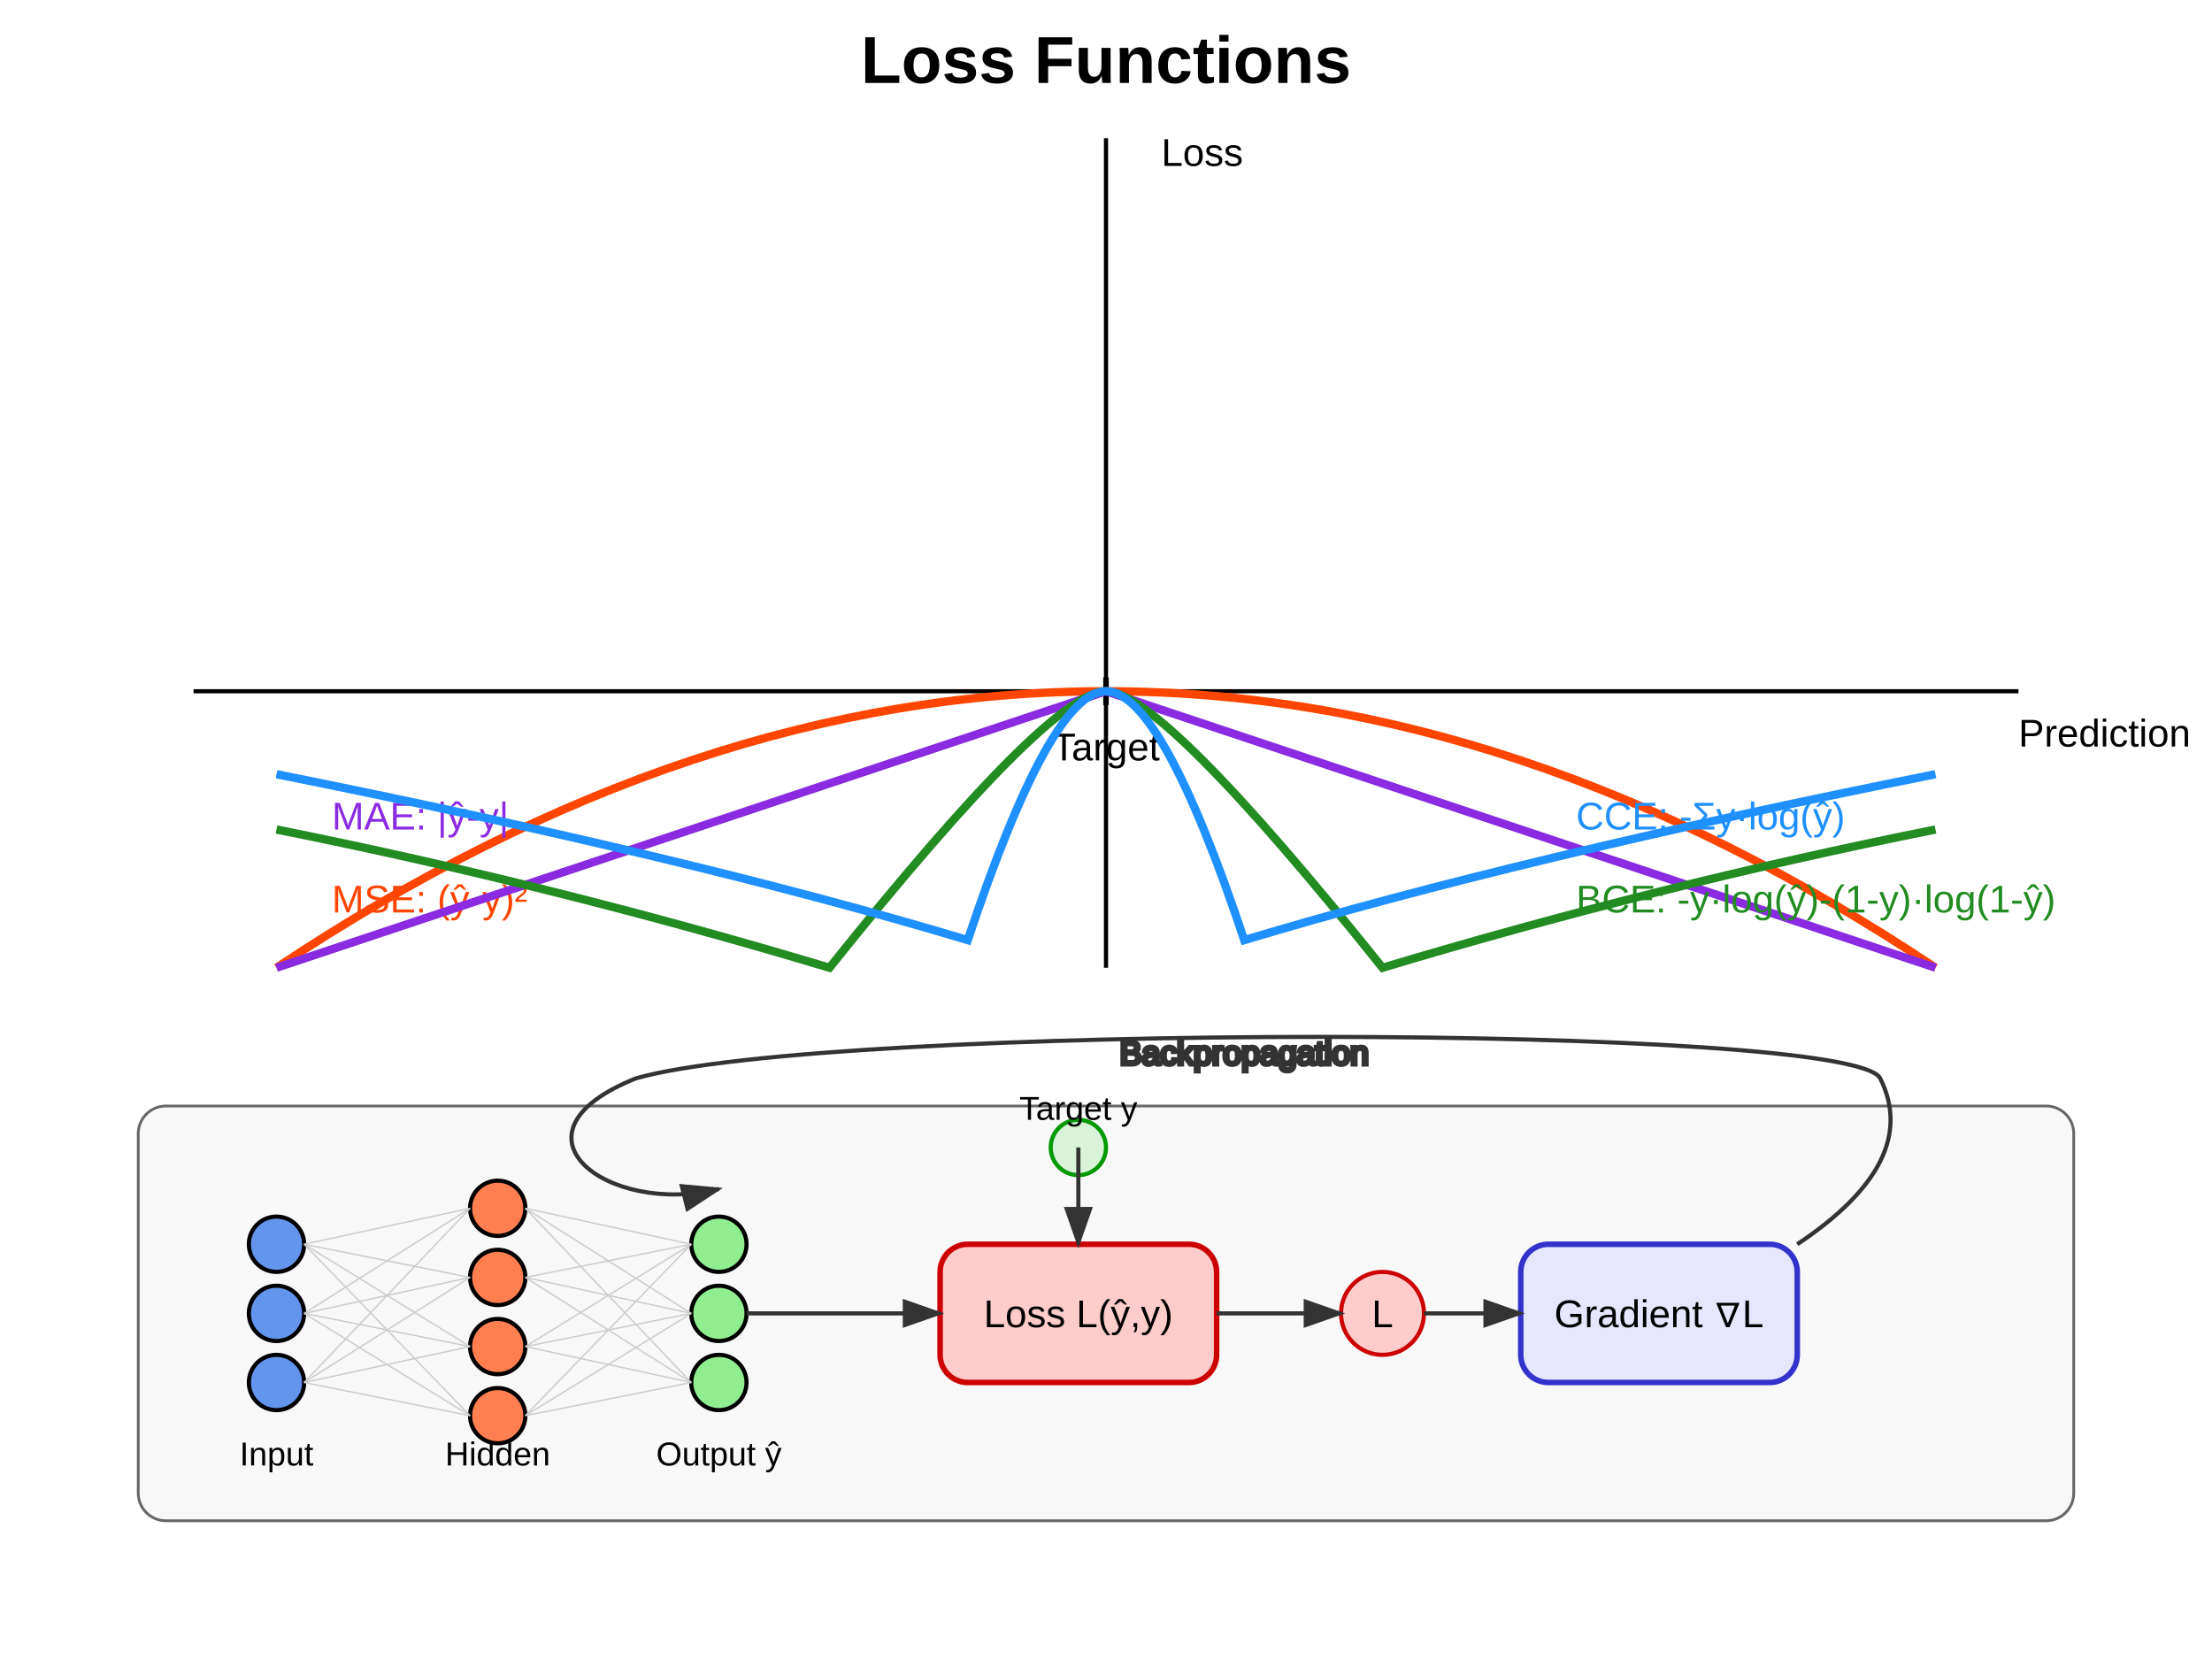
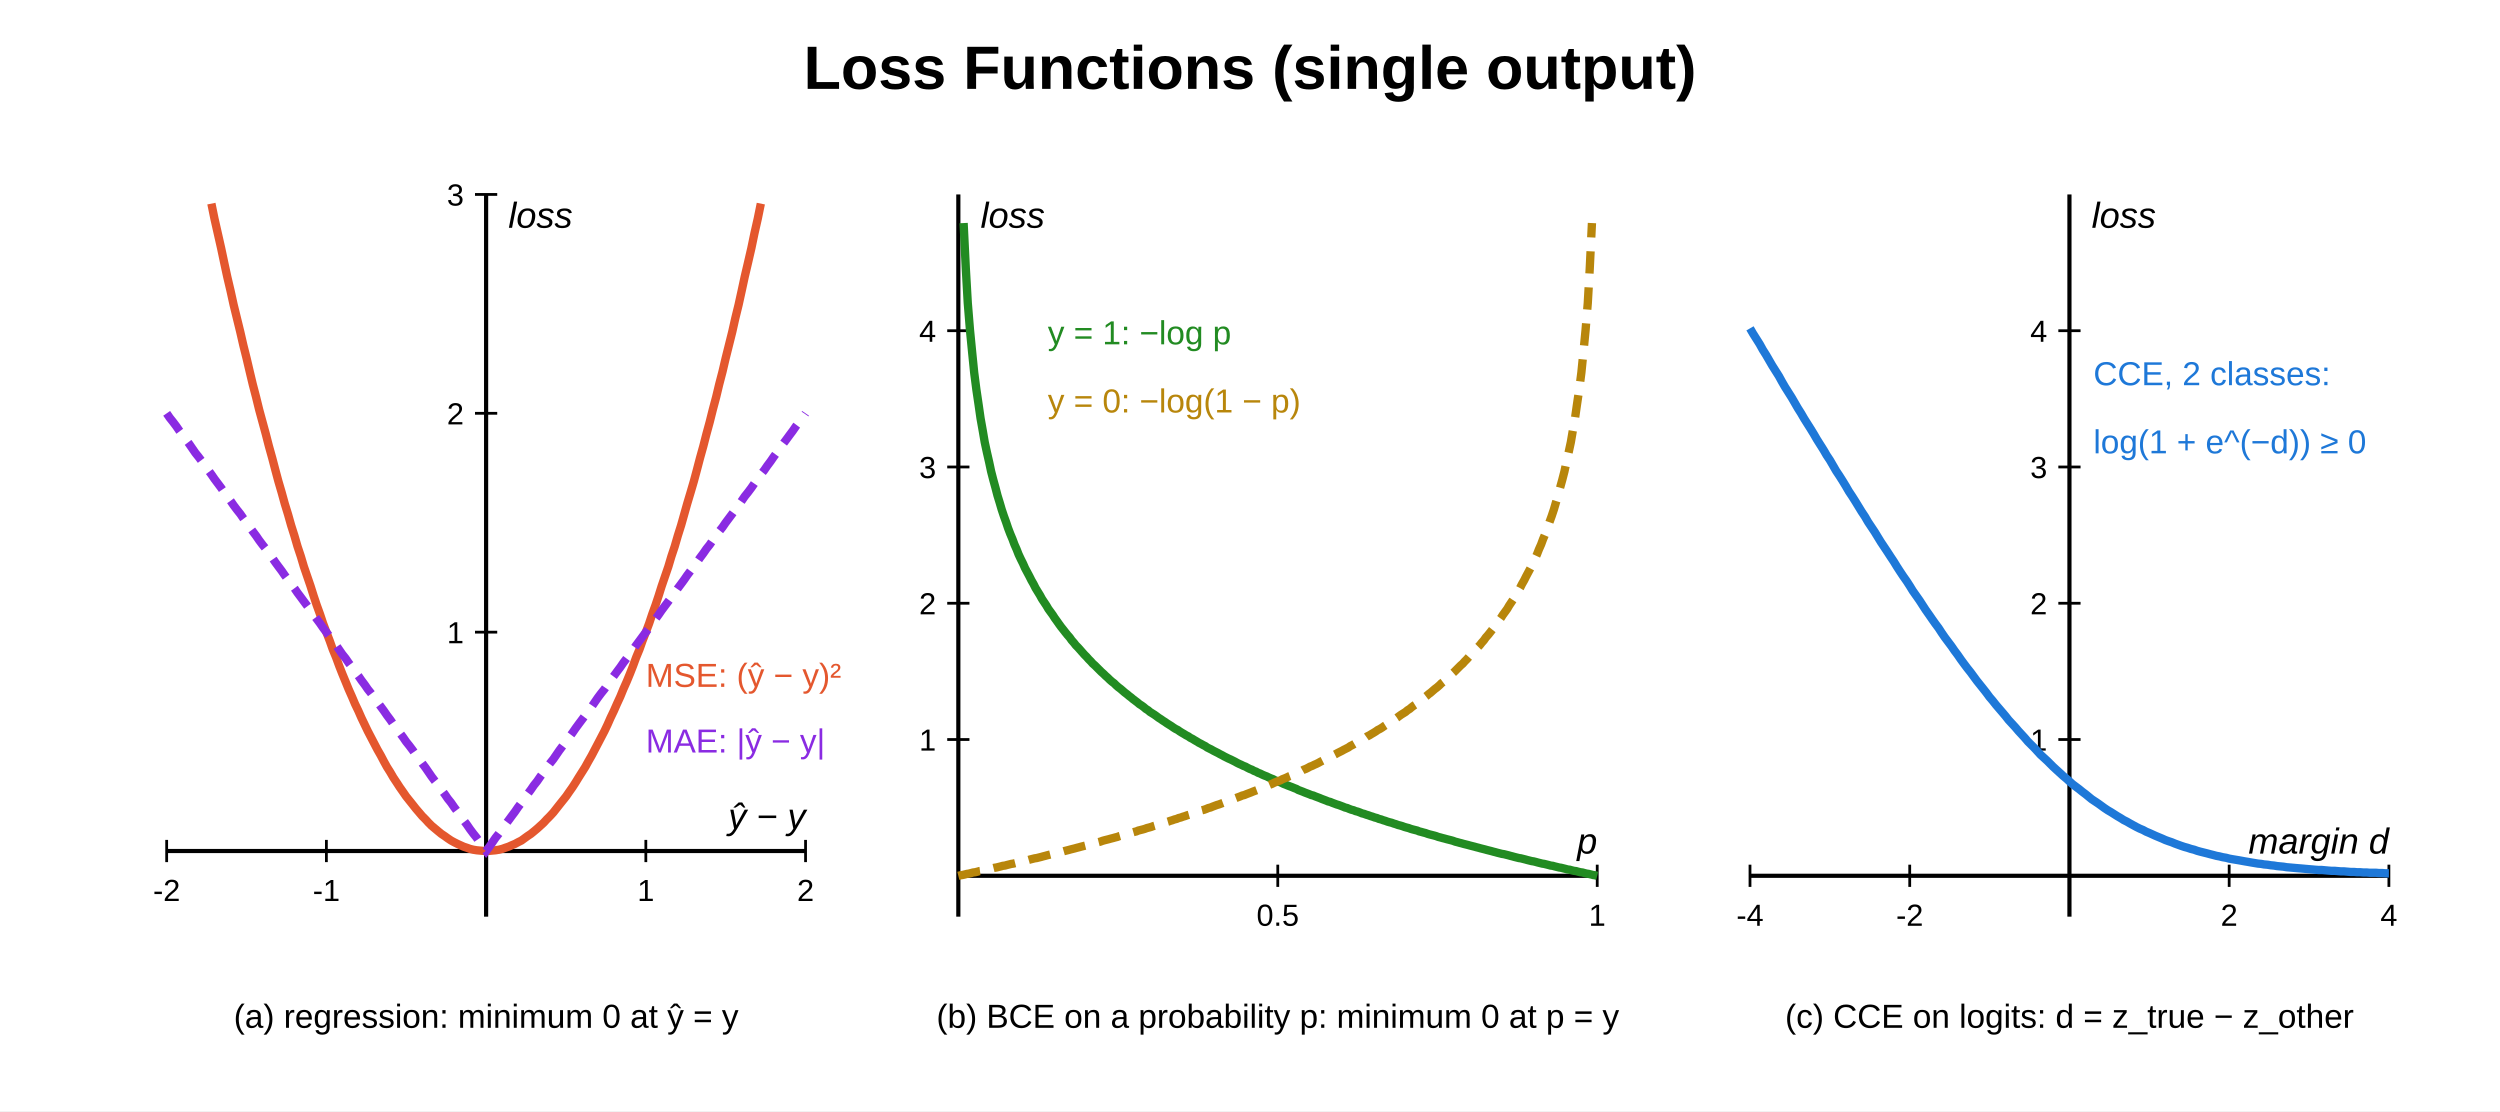
- <svg xmlns="http://www.w3.org/2000/svg" viewBox="0 0 800 600">
-   <rect width="800" height="600" fill="white" />
-   <text x="400" y="30" text-anchor="middle" font-family="Arial" font-size="24" font-weight="bold">Loss Functions</text>
-   <g id="coordinate-system">
-     <line x1="70" y1="250" x2="730" y2="250" stroke="black" stroke-width="1.5" />
-     <text x="730" y="270" font-family="Arial" font-size="14">Prediction</text>
-     <line x1="400" y1="50" x2="400" y2="350" stroke="black" stroke-width="1.5" />
-     <text x="420" y="60" font-family="Arial" font-size="14">Loss</text>
-     <line x1="400" y1="245" x2="400" y2="255" stroke="black" stroke-width="2" />
-     <text x="400" y="275" text-anchor="middle" font-family="Arial" font-size="14">Target</text>
-   </g>
-   <g id="functions">
-     <path d="M 100,350 Q 250,250 400,250 T 700,350" fill="none" stroke="#FF4500" stroke-width="3" />
-     <text x="120" y="330" font-family="Arial" font-size="14" fill="#FF4500">MSE: (ŷ-y)²</text>
-     <path d="M 100,350 L 400,250 L 700,350" fill="none" stroke="#8A2BE2" stroke-width="3" />
-     <text x="120" y="300" font-family="Arial" font-size="14" fill="#8A2BE2">MAE: |ŷ-y|</text>
-     <path d="M 100,300 Q 200,320 300,350 Q 380,250 400,250 Q 420,250 500,350 Q 600,320 700,300" fill="none" stroke="#228B22" stroke-width="3" />
-     <text x="570" y="330" font-family="Arial" font-size="14" fill="#228B22">BCE: -y·log(ŷ)-(1-y)·log(1-ŷ)</text>
-     <path d="M 100,280 Q 250,310 350,340 Q 380,250 400,250 Q 420,250 450,340 Q 550,310 700,280" fill="none" stroke="#1E90FF" stroke-width="3" />
-     <text x="570" y="300" font-family="Arial" font-size="14" fill="#1E90FF">CCE: -Σy·log(ŷ)</text>
-   </g>
-   <g id="network-loss">
-     <rect x="50" y="400" width="700" height="150" rx="10" ry="10" fill="#f8f8f8" stroke="#666" stroke-width="1" />
-     <g id="neural-network">
-       <circle cx="100" cy="450" r="10" fill="#6495ED" stroke="black" stroke-width="1.5" />
-       <circle cx="100" cy="475" r="10" fill="#6495ED" stroke="black" stroke-width="1.5" />
-       <circle cx="100" cy="500" r="10" fill="#6495ED" stroke="black" stroke-width="1.5" />
-       <text x="100" y="530" text-anchor="middle" font-family="Arial" font-size="12">Input</text>
-       <circle cx="180" cy="437" r="10" fill="#FF7F50" stroke="black" stroke-width="1.5" />
-       <circle cx="180" cy="462" r="10" fill="#FF7F50" stroke="black" stroke-width="1.5" />
-       <circle cx="180" cy="487" r="10" fill="#FF7F50" stroke="black" stroke-width="1.5" />
-       <circle cx="180" cy="512" r="10" fill="#FF7F50" stroke="black" stroke-width="1.5" />
-       <text x="180" y="530" text-anchor="middle" font-family="Arial" font-size="12">Hidden</text>
-       <circle cx="260" cy="450" r="10" fill="#90EE90" stroke="black" stroke-width="1.5" />
-       <circle cx="260" cy="475" r="10" fill="#90EE90" stroke="black" stroke-width="1.5" />
-       <circle cx="260" cy="500" r="10" fill="#90EE90" stroke="black" stroke-width="1.5" />
-       <text x="260" y="530" text-anchor="middle" font-family="Arial" font-size="12">Output ŷ</text>
-       <g id="connections" stroke="#CCCCCC" stroke-width="0.5">
-         <line x1="110" y1="450" x2="170" y2="437" />
-         <line x1="110" y1="450" x2="170" y2="462" />
-         <line x1="110" y1="450" x2="170" y2="487" />
-         <line x1="110" y1="450" x2="170" y2="512" />
-         <line x1="110" y1="475" x2="170" y2="437" />
-         <line x1="110" y1="475" x2="170" y2="462" />
-         <line x1="110" y1="475" x2="170" y2="487" />
-         <line x1="110" y1="475" x2="170" y2="512" />
-         <line x1="110" y1="500" x2="170" y2="437" />
-         <line x1="110" y1="500" x2="170" y2="462" />
-         <line x1="110" y1="500" x2="170" y2="487" />
-         <line x1="110" y1="500" x2="170" y2="512" />
-         <line x1="190" y1="437" x2="250" y2="450" />
-         <line x1="190" y1="437" x2="250" y2="475" />
-         <line x1="190" y1="437" x2="250" y2="500" />
-         <line x1="190" y1="462" x2="250" y2="450" />
-         <line x1="190" y1="462" x2="250" y2="475" />
-         <line x1="190" y1="462" x2="250" y2="500" />
-         <line x1="190" y1="487" x2="250" y2="450" />
-         <line x1="190" y1="487" x2="250" y2="475" />
-         <line x1="190" y1="487" x2="250" y2="500" />
-         <line x1="190" y1="512" x2="250" y2="450" />
-         <line x1="190" y1="512" x2="250" y2="475" />
-         <line x1="190" y1="512" x2="250" y2="500" />
-       </g>
-     </g>
-     <g id="loss-function">
-       <rect x="340" y="450" width="100" height="50" rx="10" ry="10" fill="#ffcccc" stroke="#cc0000" stroke-width="2" />
-       <text x="390" y="480" text-anchor="middle" font-family="Arial" font-size="14">Loss L(ŷ,y)</text>
-       <circle cx="390" cy="415" r="10" fill="#d8f3d8" stroke="#009900" stroke-width="1.5" />
-       <text x="390" y="405" text-anchor="middle" font-family="Arial" font-size="12">Target y</text>
-       <circle cx="500" cy="475" r="15" fill="#ffcccc" stroke="#cc0000" stroke-width="1.5" />
-       <text x="500" y="480" text-anchor="middle" font-family="Arial" font-size="14">L</text>
-       <rect x="550" y="450" width="100" height="50" rx="10" ry="10" fill="#e6e6ff" stroke="#3333cc" stroke-width="2" />
-       <text x="600" y="480" text-anchor="middle" font-family="Arial" font-size="14">Gradient ∇L</text>
-     </g>
-     <g id="arrows" stroke="#333" stroke-width="1.5" fill="none" marker-end="url(#arrowhead)">
-       <path d="M 270 475 L 340 475" />
-       <path d="M 390 415 L 390 450" />
-       <path d="M 440 475 L 485 475" />
-       <path d="M 515 475 L 550 475" />
-       <path d="M 650 450 C 680 430, 690 410, 680 390 C 670 370, 300 370, 230 390 C 180 410, 220 440, 260 430" marker-end="url(#arrowhead)" />
-       <text x="450" y="385" text-anchor="middle" font-family="Arial" font-size="12" fill="#333">Backpropagation</text>
-     </g>
-   </g>
+ <svg xmlns="http://www.w3.org/2000/svg" viewBox="0 0 900 400">
+   <rect width="900" height="400" fill="white" />
+   <text x="450" y="32" text-anchor="middle" font-family="Arial, Helvetica, sans-serif" font-size="22" font-weight="bold">Loss Functions (single output)</text>
  <defs>
-     <marker id="arrowhead" markerWidth="10" markerHeight="7" refX="9" refY="3.5" orient="auto">
+     <marker id="arrow" markerWidth="10" markerHeight="7" refX="9" refY="3.5" orient="auto">
      <polygon points="0 0, 10 3.5, 0 7" fill="#333" />
    </marker>
  </defs>
+   <line x1="60" y1="306.364" x2="290" y2="306.364" stroke="#000" stroke-width="1.5" />
+   <line x1="175" y1="70" x2="175" y2="330" stroke="#000" stroke-width="1.5" />
+   <line x1="60" y1="302.364" x2="60" y2="310.364" stroke="#000" stroke-width="1" />
+   <text x="60" y="324.364" text-anchor="middle" font-family="Arial, Helvetica, sans-serif" font-size="11" fill="#000" font-weight="normal" font-style="normal">-2</text>
+   <line x1="117.5" y1="302.364" x2="117.5" y2="310.364" stroke="#000" stroke-width="1" />
+   <text x="117.5" y="324.364" text-anchor="middle" font-family="Arial, Helvetica, sans-serif" font-size="11" fill="#000" font-weight="normal" font-style="normal">-1</text>
+   <line x1="232.5" y1="302.364" x2="232.5" y2="310.364" stroke="#000" stroke-width="1" />
+   <text x="232.5" y="324.364" text-anchor="middle" font-family="Arial, Helvetica, sans-serif" font-size="11" fill="#000" font-weight="normal" font-style="normal">1</text>
+   <line x1="290" y1="302.364" x2="290" y2="310.364" stroke="#000" stroke-width="1" />
+   <text x="290" y="324.364" text-anchor="middle" font-family="Arial, Helvetica, sans-serif" font-size="11" fill="#000" font-weight="normal" font-style="normal">2</text>
+   <line x1="171" y1="227.576" x2="179" y2="227.576" stroke="#000" stroke-width="1" />
+   <text x="167" y="231.576" text-anchor="end" font-family="Arial, Helvetica, sans-serif" font-size="11" fill="#000" font-weight="normal" font-style="normal">1</text>
+   <line x1="171" y1="148.788" x2="179" y2="148.788" stroke="#000" stroke-width="1" />
+   <text x="167" y="152.788" text-anchor="end" font-family="Arial, Helvetica, sans-serif" font-size="11" fill="#000" font-weight="normal" font-style="normal">2</text>
+   <line x1="171" y1="70" x2="179" y2="70" stroke="#000" stroke-width="1" />
+   <text x="167" y="74" text-anchor="end" font-family="Arial, Helvetica, sans-serif" font-size="11" fill="#000" font-weight="normal" font-style="normal">3</text>
+   <text x="290" y="298.364" text-anchor="end" font-family="Arial, Helvetica, sans-serif" font-size="13" fill="#000" font-weight="normal" font-style="italic">ŷ − y</text>
+   <text x="183" y="82" text-anchor="start" font-family="Arial, Helvetica, sans-serif" font-size="13" fill="#000" font-weight="normal" font-style="italic">loss</text>
+   <polyline points="76.1,73.3 77.2,78.7 78.4,84.0 79.6,89.3 80.7,94.5 81.8,99.6 83.0,104.7 84.1,109.7 85.3,114.6 86.5,119.5 87.6,124.3 88.8,129.1 89.9,133.8 91.0,138.4 92.2,143.0 93.3,147.5 94.5,151.9 95.7,156.3 96.8,160.6 98.0,164.9 99.1,169.1 100.2,173.2 101.4,177.3 102.5,181.3 103.7,185.2 104.8,189.1 106.0,192.9 107.1,196.7 108.3,200.3 109.4,204.0 110.6,207.5 111.8,211.0 112.9,214.5 114.0,217.8 115.2,221.1 116.3,224.4 117.5,227.6 118.7,230.7 119.8,233.8 121.0,236.7 122.1,239.7 123.2,242.5 124.4,245.4 125.5,248.1 126.7,250.8 127.8,253.4 129.0,255.9 130.1,258.4 131.3,260.9 132.4,263.2 133.6,265.5 134.8,267.8 135.9,269.9 137.1,272.0 138.2,274.1 139.3,276.1 140.5,278.0 141.6,279.9 142.8,281.7 143.9,283.4 145.1,285.1 146.2,286.7 147.4,288.2 148.6,289.7 149.7,291.1 150.9,292.5 152.0,293.8 153.2,295.0 154.3,296.2 155.4,297.3 156.6,298.3 157.8,299.3 158.9,300.2 160.1,301.0 161.2,301.8 162.4,302.6 163.5,303.2 164.7,303.8 165.8,304.3 166.9,304.8 168.1,305.2 169.2,305.6 170.4,305.9 171.6,306.1 172.7,306.2 173.8,306.3 175.0,306.4 176.2,306.3 177.3,306.2 178.4,306.1 179.6,305.9 180.8,305.6 181.9,305.2 183.1,304.8 184.2,304.3 185.4,303.8 186.5,303.2 187.7,302.6 188.8,301.8 189.9,301.0 191.1,300.2 192.2,299.3 193.4,298.3 194.5,297.3 195.7,296.2 196.8,295.0 198.0,293.8 199.2,292.5 200.3,291.1 201.4,289.7 202.6,288.2 203.8,286.7 204.9,285.1 206.1,283.4 207.2,281.7 208.3,279.9 209.5,278.0 210.7,276.1 211.8,274.1 213.0,272.0 214.1,269.9 215.2,267.8 216.4,265.5 217.6,263.2 218.7,260.9 219.8,258.4 221.0,255.9 222.1,253.4 223.3,250.8 224.4,248.1 225.6,245.4 226.8,242.5 227.9,239.7 229.0,236.7 230.2,233.8 231.3,230.7 232.5,227.6 233.7,224.4 234.8,221.1 236.0,217.8 237.1,214.5 238.2,211.0 239.4,207.5 240.6,204.0 241.7,200.3 242.9,196.7 244.0,192.9 245.2,189.1 246.3,185.2 247.4,181.3 248.6,177.3 249.8,173.2 250.9,169.1 252.0,164.9 253.2,160.6 254.3,156.3 255.5,151.9 256.6,147.5 257.8,143.0 258.9,138.4 260.1,133.8 261.2,129.1 262.4,124.3 263.6,119.5 264.7,114.6 265.9,109.7 267.0,104.7 268.1,99.6 269.3,94.5 270.5,89.3 271.6,84.0 272.8,78.7 273.9,73.3" fill="none" stroke="#E4572E" stroke-width="3" />
+   <polyline points="60.0,148.8 61.1,150.4 62.3,151.9 63.5,153.5 64.6,155.1 65.8,156.7 66.9,158.2 68.1,159.8 69.2,161.4 70.3,163.0 71.5,164.5 72.7,166.1 73.8,167.7 75.0,169.3 76.1,170.8 77.2,172.4 78.4,174.0 79.6,175.6 80.7,177.2 81.8,178.7 83.0,180.3 84.1,181.9 85.3,183.5 86.5,185.0 87.6,186.6 88.8,188.2 89.9,189.8 91.0,191.3 92.2,192.9 93.3,194.5 94.5,196.1 95.7,197.6 96.8,199.2 98.0,200.8 99.1,202.4 100.2,203.9 101.4,205.5 102.5,207.1 103.7,208.7 104.8,210.2 106.0,211.8 107.1,213.4 108.3,215.0 109.4,216.5 110.6,218.1 111.8,219.7 112.9,221.3 114.0,222.8 115.2,224.4 116.3,226.0 117.5,227.6 118.7,229.2 119.8,230.7 121.0,232.3 122.1,233.9 123.2,235.5 124.4,237.0 125.5,238.6 126.7,240.2 127.8,241.8 129.0,243.3 130.1,244.9 131.3,246.5 132.4,248.1 133.6,249.6 134.8,251.2 135.9,252.8 137.1,254.4 138.2,255.9 139.3,257.5 140.5,259.1 141.6,260.7 142.8,262.2 143.9,263.8 145.1,265.4 146.2,267.0 147.4,268.5 148.6,270.1 149.7,271.7 150.9,273.3 152.0,274.8 153.2,276.4 154.3,278.0 155.4,279.6 156.6,281.2 157.8,282.7 158.9,284.3 160.1,285.9 161.2,287.5 162.4,289.0 163.5,290.6 164.7,292.2 165.8,293.8 166.9,295.3 168.1,296.9 169.2,298.5 170.4,300.1 171.6,301.6 172.7,303.2 173.8,304.8 175.0,306.4 176.2,304.8 177.3,303.2 178.4,301.6 179.6,300.1 180.8,298.5 181.9,296.9 183.1,295.3 184.2,293.8 185.4,292.2 186.5,290.6 187.7,289.0 188.8,287.5 189.9,285.9 191.1,284.3 192.2,282.7 193.4,281.2 194.5,279.6 195.7,278.0 196.8,276.4 198.0,274.8 199.2,273.3 200.3,271.7 201.4,270.1 202.6,268.5 203.8,267.0 204.9,265.4 206.1,263.8 207.2,262.2 208.3,260.7 209.5,259.1 210.7,257.5 211.8,255.9 213.0,254.4 214.1,252.8 215.2,251.2 216.4,249.6 217.6,248.1 218.7,246.5 219.8,244.9 221.0,243.3 222.1,241.8 223.3,240.2 224.4,238.6 225.6,237.0 226.8,235.5 227.9,233.9 229.0,232.3 230.2,230.7 231.3,229.2 232.5,227.6 233.7,226.0 234.8,224.4 236.0,222.8 237.1,221.3 238.2,219.7 239.4,218.1 240.6,216.5 241.7,215.0 242.9,213.4 244.0,211.8 245.2,210.2 246.3,208.7 247.4,207.1 248.6,205.5 249.8,203.9 250.9,202.4 252.0,200.8 253.2,199.2 254.3,197.6 255.5,196.1 256.6,194.5 257.8,192.9 258.9,191.3 260.1,189.8 261.2,188.2 262.4,186.6 263.6,185.0 264.7,183.5 265.9,181.9 267.0,180.3 268.1,178.7 269.3,177.2 270.5,175.6 271.6,174.0 272.8,172.4 273.9,170.8 275.1,169.3 276.2,167.7 277.4,166.1 278.5,164.5 279.6,163.0 280.8,161.4 281.9,159.8 283.1,158.2 284.2,156.7 285.4,155.1 286.5,153.5 287.7,151.9 288.9,150.4 290.0,148.8" fill="none" stroke="#8A2BE2" stroke-width="3" stroke-dasharray="8 5" />
+   <text x="232.5" y="247.273" text-anchor="start" font-family="Arial, Helvetica, sans-serif" font-size="12" fill="#E4572E" font-weight="normal" font-style="normal">MSE: (ŷ − y)²</text>
+   <text x="232.5" y="270.909" text-anchor="start" font-family="Arial, Helvetica, sans-serif" font-size="12" fill="#8A2BE2" font-weight="normal" font-style="normal">MAE: |ŷ − y|</text>
+   <text x="175" y="370" text-anchor="middle" font-family="Arial, Helvetica, sans-serif" font-size="12" fill="#000" font-weight="normal" font-style="normal">(a) regression: minimum 0 at ŷ = y</text>
+   <line x1="345" y1="315.283" x2="575" y2="315.283" stroke="#000" stroke-width="1.5" />
+   <line x1="345" y1="70" x2="345" y2="330" stroke="#000" stroke-width="1.5" />
+   <line x1="460" y1="311.283" x2="460" y2="319.283" stroke="#000" stroke-width="1" />
+   <text x="460" y="333.283" text-anchor="middle" font-family="Arial, Helvetica, sans-serif" font-size="11" fill="#000" font-weight="normal" font-style="normal">0.5</text>
+   <line x1="575" y1="311.283" x2="575" y2="319.283" stroke="#000" stroke-width="1" />
+   <text x="575" y="333.283" text-anchor="middle" font-family="Arial, Helvetica, sans-serif" font-size="11" fill="#000" font-weight="normal" font-style="normal">1</text>
+   <line x1="341" y1="266.226" x2="349" y2="266.226" stroke="#000" stroke-width="1" />
+   <text x="337" y="270.226" text-anchor="end" font-family="Arial, Helvetica, sans-serif" font-size="11" fill="#000" font-weight="normal" font-style="normal">1</text>
+   <line x1="341" y1="217.17" x2="349" y2="217.17" stroke="#000" stroke-width="1" />
+   <text x="337" y="221.17" text-anchor="end" font-family="Arial, Helvetica, sans-serif" font-size="11" fill="#000" font-weight="normal" font-style="normal">2</text>
+   <line x1="341" y1="168.113" x2="349" y2="168.113" stroke="#000" stroke-width="1" />
+   <text x="337" y="172.113" text-anchor="end" font-family="Arial, Helvetica, sans-serif" font-size="11" fill="#000" font-weight="normal" font-style="normal">3</text>
+   <line x1="341" y1="119.057" x2="349" y2="119.057" stroke="#000" stroke-width="1" />
+   <text x="337" y="123.057" text-anchor="end" font-family="Arial, Helvetica, sans-serif" font-size="11" fill="#000" font-weight="normal" font-style="normal">4</text>
+   <text x="575" y="307.283" text-anchor="end" font-family="Arial, Helvetica, sans-serif" font-size="13" fill="#000" font-weight="normal" font-style="italic">p</text>
+   <text x="353" y="82" text-anchor="start" font-family="Arial, Helvetica, sans-serif" font-size="13" fill="#000" font-weight="normal" font-style="italic">loss</text>
+   <polyline points="346.9,80.3 347.7,96.8 348.4,109.1 349.2,118.9 350.0,127.1 350.7,134.1 351.5,140.3 352.3,145.7 353.0,150.6 353.8,155.1 354.5,159.2 355.3,162.9 356.1,166.4 356.8,169.7 357.6,172.8 358.4,175.7 359.1,178.4 359.9,181.0 360.6,183.4 361.4,185.8 362.2,188.0 362.9,190.1 363.7,192.2 364.5,194.1 365.2,196.0 366.0,197.8 366.7,199.6 367.5,201.3 368.3,202.9 369.0,204.5 369.8,206.0 370.6,207.5 371.3,208.9 372.1,210.3 372.8,211.7 373.6,213.0 374.4,214.3 375.1,215.6 375.9,216.8 376.7,218.0 377.4,219.2 378.2,220.3 379.0,221.4 379.7,222.5 380.5,223.6 381.2,224.6 382.0,225.7 382.8,226.7 383.5,227.6 384.3,228.6 385.1,229.5 385.8,230.5 386.6,231.4 387.3,232.3 388.1,233.1 388.9,234.0 389.6,234.8 390.4,235.7 391.2,236.5 391.9,237.3 392.7,238.1 393.4,238.9 394.2,239.6 395.0,240.4 395.7,241.1 396.5,241.9 397.3,242.6 398.0,243.3 398.8,244.0 399.5,244.7 400.3,245.4 401.1,246.0 401.8,246.7 402.6,247.4 403.4,248.0 404.1,248.6 404.9,249.3 405.7,249.9 406.4,250.5 407.2,251.1 407.9,251.7 408.7,252.3 409.5,252.9 410.2,253.5 411.0,254.0 411.8,254.6 412.5,255.2 413.3,255.7 414.0,256.3 414.8,256.8 415.6,257.3 416.3,257.8 417.1,258.4 417.9,258.9 418.6,259.4 419.4,259.9 420.1,260.4 420.9,260.9 421.7,261.4 422.4,261.9 423.2,262.4 424.0,262.8 424.7,263.3 425.5,263.8 426.2,264.2 427.0,264.7 427.8,265.1 428.5,265.6 429.3,266.0 430.1,266.5 430.8,266.9 431.6,267.4 432.4,267.8 433.1,268.2 433.9,268.6 434.6,269.1 435.4,269.5 436.2,269.9 436.9,270.3 437.7,270.7 438.5,271.1 439.2,271.5 440.0,271.9 440.7,272.3 441.5,272.7 442.3,273.1 443.0,273.4 443.8,273.8 444.6,274.2 445.3,274.6 446.1,275.0 446.8,275.3 447.6,275.7 448.4,276.0 449.1,276.4 449.9,276.8 450.7,277.1 451.4,277.5 452.2,277.8 452.9,278.2 453.7,278.5 454.5,278.9 455.2,279.2 456.0,279.5 456.8,279.9 457.5,280.2 458.3,280.5 459.0,280.9 459.8,281.2 460.6,281.5 461.3,281.8 462.1,282.2 462.9,282.5 463.6,282.8 464.4,283.1 465.2,283.4 465.9,283.7 466.7,284.0 467.4,284.4 468.2,284.7 469.0,285.0 469.7,285.3 470.5,285.6 471.3,285.9 472.0,286.2 472.8,286.4 473.5,286.7 474.3,287.0 475.1,287.3 475.8,287.6 476.6,287.9 477.4,288.2 478.1,288.5 478.9,288.7 479.6,289.0 480.4,289.3 481.2,289.6 481.9,289.8 482.7,290.1 483.5,290.4 484.2,290.7 485.0,290.9 485.7,291.2 486.5,291.5 487.3,291.7 488.0,292.0 488.8,292.2 489.6,292.5 490.3,292.8 491.1,293.0 491.9,293.3 492.6,293.5 493.4,293.8 494.1,294.0 494.9,294.3 495.7,294.5 496.4,294.8 497.2,295.0 498.0,295.3 498.7,295.5 499.5,295.8 500.2,296.0 501.0,296.2 501.8,296.5 502.5,296.7 503.3,297.0 504.1,297.2 504.8,297.4 505.6,297.7 506.3,297.9 507.1,298.1 507.9,298.4 508.6,298.6 509.4,298.8 510.2,299.0 510.9,299.3 511.7,299.5 512.4,299.7 513.2,299.9 514.0,300.2 514.7,300.4 515.5,300.6 516.3,300.8 517.0,301.0 517.8,301.3 518.6,301.5 519.3,301.7 520.1,301.9 520.8,302.1 521.6,302.3 522.4,302.5 523.1,302.7 523.9,303.0 524.7,303.2 525.4,303.4 526.2,303.6 526.9,303.8 527.7,304.0 528.5,304.2 529.2,304.4 530.0,304.6 530.8,304.8 531.5,305.0 532.3,305.2 533.0,305.4 533.8,305.6 534.6,305.8 535.3,306.0 536.1,306.2 536.9,306.4 537.6,306.6 538.4,306.8 539.1,307.0 539.9,307.2 540.7,307.4 541.4,307.5 542.2,307.7 543.0,307.9 543.7,308.1 544.5,308.3 545.2,308.5 546.0,308.7 546.8,308.9 547.5,309.0 548.3,309.2 549.1,309.4 549.8,309.6 550.6,309.8 551.4,310.0 552.1,310.1 552.9,310.3 553.6,310.5 554.4,310.7 555.2,310.9 555.9,311.0 556.7,311.2 557.5,311.4 558.2,311.6 559.0,311.7 559.7,311.9 560.5,312.1 561.3,312.3 562.0,312.4 562.8,312.6 563.6,312.8 564.3,313.0 565.1,313.1 565.8,313.3 566.6,313.5 567.4,313.6 568.1,313.8 568.9,314.0 569.7,314.1 570.4,314.3 571.2,314.5 571.9,314.6 572.7,314.8 573.5,315.0 574.2,315.1 575.0,315.3" fill="none" stroke="#228B22" stroke-width="3" />
+   <polyline points="345.0,315.3 345.8,315.1 346.5,315.0 347.3,314.8 348.1,314.6 348.8,314.5 349.6,314.3 350.3,314.1 351.1,314.0 351.9,313.8 352.6,313.6 353.4,313.5 354.2,313.3 354.9,313.1 355.7,313.0 356.4,312.8 357.2,312.6 358.0,312.4 358.7,312.3 359.5,312.1 360.3,311.9 361.0,311.7 361.8,311.6 362.5,311.4 363.3,311.2 364.1,311.0 364.8,310.9 365.6,310.7 366.4,310.5 367.1,310.3 367.9,310.1 368.6,310.0 369.4,309.8 370.2,309.6 370.9,309.4 371.7,309.2 372.5,309.0 373.2,308.9 374.0,308.7 374.8,308.5 375.5,308.3 376.3,308.1 377.0,307.9 377.8,307.7 378.6,307.5 379.3,307.4 380.1,307.2 380.9,307.0 381.6,306.8 382.4,306.6 383.1,306.4 383.9,306.2 384.7,306.0 385.4,305.8 386.2,305.6 387.0,305.4 387.7,305.2 388.5,305.0 389.2,304.8 390.0,304.6 390.8,304.4 391.5,304.2 392.3,304.0 393.1,303.8 393.8,303.6 394.6,303.4 395.3,303.2 396.1,303.0 396.9,302.7 397.6,302.5 398.4,302.3 399.2,302.1 399.9,301.9 400.7,301.7 401.4,301.5 402.2,301.3 403.0,301.0 403.7,300.8 404.5,300.6 405.3,300.4 406.0,300.2 406.8,299.9 407.6,299.7 408.3,299.5 409.1,299.3 409.8,299.0 410.6,298.8 411.4,298.6 412.1,298.4 412.9,298.1 413.7,297.9 414.4,297.7 415.2,297.4 415.9,297.2 416.7,297.0 417.5,296.7 418.2,296.5 419.0,296.2 419.8,296.0 420.5,295.8 421.3,295.5 422.0,295.3 422.8,295.0 423.6,294.8 424.3,294.5 425.1,294.3 425.9,294.0 426.6,293.8 427.4,293.5 428.1,293.3 428.9,293.0 429.7,292.8 430.4,292.5 431.2,292.2 432.0,292.0 432.7,291.7 433.5,291.5 434.3,291.2 435.0,290.9 435.8,290.7 436.5,290.4 437.3,290.1 438.1,289.8 438.8,289.6 439.6,289.3 440.4,289.0 441.1,288.7 441.9,288.5 442.6,288.2 443.4,287.9 444.2,287.6 444.9,287.3 445.7,287.0 446.5,286.7 447.2,286.4 448.0,286.2 448.7,285.9 449.5,285.6 450.3,285.3 451.0,285.0 451.8,284.7 452.6,284.4 453.3,284.0 454.1,283.7 454.8,283.4 455.6,283.1 456.4,282.8 457.1,282.5 457.9,282.2 458.7,281.8 459.4,281.5 460.2,281.2 461.0,280.9 461.7,280.5 462.5,280.2 463.2,279.9 464.0,279.5 464.8,279.2 465.5,278.9 466.3,278.5 467.1,278.2 467.8,277.8 468.6,277.5 469.3,277.1 470.1,276.8 470.9,276.4 471.6,276.0 472.4,275.7 473.2,275.3 473.9,275.0 474.7,274.6 475.4,274.2 476.2,273.8 477.0,273.4 477.7,273.1 478.5,272.7 479.3,272.3 480.0,271.9 480.8,271.5 481.5,271.1 482.3,270.7 483.1,270.3 483.8,269.9 484.6,269.5 485.4,269.1 486.1,268.6 486.9,268.2 487.6,267.8 488.4,267.4 489.2,266.9 489.9,266.5 490.7,266.0 491.5,265.6 492.2,265.1 493.0,264.7 493.8,264.2 494.5,263.8 495.3,263.3 496.0,262.8 496.8,262.4 497.6,261.9 498.3,261.4 499.1,260.9 499.9,260.4 500.6,259.9 501.4,259.4 502.1,258.9 502.9,258.4 503.7,257.8 504.4,257.3 505.2,256.8 506.0,256.3 506.7,255.7 507.5,255.2 508.2,254.6 509.0,254.0 509.8,253.5 510.5,252.9 511.3,252.3 512.1,251.7 512.8,251.1 513.6,250.5 514.3,249.9 515.1,249.3 515.9,248.6 516.6,248.0 517.4,247.4 518.2,246.7 518.9,246.0 519.7,245.4 520.5,244.7 521.2,244.0 522.0,243.3 522.7,242.6 523.5,241.9 524.3,241.1 525.0,240.4 525.8,239.6 526.6,238.9 527.3,238.1 528.1,237.3 528.8,236.5 529.6,235.7 530.4,234.8 531.1,234.0 531.9,233.1 532.7,232.3 533.4,231.4 534.2,230.5 534.9,229.5 535.7,228.6 536.5,227.6 537.2,226.7 538.0,225.7 538.8,224.6 539.5,223.6 540.3,222.5 541.0,221.4 541.8,220.3 542.6,219.2 543.3,218.0 544.1,216.8 544.9,215.6 545.6,214.3 546.4,213.0 547.2,211.7 547.9,210.3 548.7,208.9 549.4,207.5 550.2,206.0 551.0,204.5 551.7,202.9 552.5,201.3 553.3,199.6 554.0,197.8 554.8,196.0 555.5,194.1 556.3,192.2 557.1,190.1 557.8,188.0 558.6,185.8 559.4,183.4 560.1,181.0 560.9,178.4 561.6,175.7 562.4,172.8 563.2,169.7 563.9,166.4 564.7,162.9 565.5,159.2 566.2,155.1 567.0,150.6 567.7,145.7 568.5,140.3 569.3,134.1 570.0,127.1 570.8,118.9 571.6,109.1 572.3,96.8 573.1,80.3" fill="none" stroke="#B8860B" stroke-width="3" stroke-dasharray="8 5" />
+   <text x="377.2" y="123.962" text-anchor="start" font-family="Arial, Helvetica, sans-serif" font-size="12" fill="#228B22" font-weight="normal" font-style="normal">y = 1: −log p</text>
+   <text x="377.2" y="148.491" text-anchor="start" font-family="Arial, Helvetica, sans-serif" font-size="12" fill="#B8860B" font-weight="normal" font-style="normal">y = 0: −log(1 − p)</text>
+   <text x="460" y="370" text-anchor="middle" font-family="Arial, Helvetica, sans-serif" font-size="12" fill="#000" font-weight="normal" font-style="normal">(b) BCE on a probability p: minimum 0 at p = y</text>
+   <line x1="630" y1="315.283" x2="860" y2="315.283" stroke="#000" stroke-width="1.5" />
+   <line x1="745" y1="70" x2="745" y2="330" stroke="#000" stroke-width="1.5" />
+   <line x1="630" y1="311.283" x2="630" y2="319.283" stroke="#000" stroke-width="1" />
+   <text x="630" y="333.283" text-anchor="middle" font-family="Arial, Helvetica, sans-serif" font-size="11" fill="#000" font-weight="normal" font-style="normal">-4</text>
+   <line x1="687.5" y1="311.283" x2="687.5" y2="319.283" stroke="#000" stroke-width="1" />
+   <text x="687.5" y="333.283" text-anchor="middle" font-family="Arial, Helvetica, sans-serif" font-size="11" fill="#000" font-weight="normal" font-style="normal">-2</text>
+   <line x1="802.5" y1="311.283" x2="802.5" y2="319.283" stroke="#000" stroke-width="1" />
+   <text x="802.5" y="333.283" text-anchor="middle" font-family="Arial, Helvetica, sans-serif" font-size="11" fill="#000" font-weight="normal" font-style="normal">2</text>
+   <line x1="860" y1="311.283" x2="860" y2="319.283" stroke="#000" stroke-width="1" />
+   <text x="860" y="333.283" text-anchor="middle" font-family="Arial, Helvetica, sans-serif" font-size="11" fill="#000" font-weight="normal" font-style="normal">4</text>
+   <line x1="741" y1="266.226" x2="749" y2="266.226" stroke="#000" stroke-width="1" />
+   <text x="737" y="270.226" text-anchor="end" font-family="Arial, Helvetica, sans-serif" font-size="11" fill="#000" font-weight="normal" font-style="normal">1</text>
+   <line x1="741" y1="217.17" x2="749" y2="217.17" stroke="#000" stroke-width="1" />
+   <text x="737" y="221.17" text-anchor="end" font-family="Arial, Helvetica, sans-serif" font-size="11" fill="#000" font-weight="normal" font-style="normal">2</text>
+   <line x1="741" y1="168.113" x2="749" y2="168.113" stroke="#000" stroke-width="1" />
+   <text x="737" y="172.113" text-anchor="end" font-family="Arial, Helvetica, sans-serif" font-size="11" fill="#000" font-weight="normal" font-style="normal">3</text>
+   <line x1="741" y1="119.057" x2="749" y2="119.057" stroke="#000" stroke-width="1" />
+   <text x="737" y="123.057" text-anchor="end" font-family="Arial, Helvetica, sans-serif" font-size="11" fill="#000" font-weight="normal" font-style="normal">4</text>
+   <text x="860" y="307.283" text-anchor="end" font-family="Arial, Helvetica, sans-serif" font-size="13" fill="#000" font-weight="normal" font-style="italic">margin d</text>
+   <text x="753" y="82" text-anchor="start" font-family="Arial, Helvetica, sans-serif" font-size="13" fill="#000" font-weight="normal" font-style="italic">loss</text>
+   <polyline points="630.0,118.2 631.1,120.1 632.3,122.0 633.5,123.9 634.6,125.9 635.8,127.8 636.9,129.7 638.0,131.6 639.2,133.5 640.4,135.4 641.5,137.4 642.6,139.3 643.8,141.2 645.0,143.1 646.1,145.0 647.2,146.9 648.4,148.8 649.5,150.7 650.7,152.6 651.9,154.5 653.0,156.3 654.1,158.2 655.3,160.1 656.5,162.0 657.6,163.9 658.8,165.7 659.9,167.6 661.0,169.5 662.2,171.3 663.4,173.2 664.5,175.0 665.6,176.9 666.8,178.7 668.0,180.6 669.1,182.4 670.2,184.2 671.4,186.0 672.5,187.9 673.7,189.7 674.9,191.5 676.0,193.3 677.1,195.1 678.3,196.9 679.5,198.7 680.6,200.4 681.8,202.2 682.9,204.0 684.0,205.7 685.2,207.5 686.4,209.2 687.5,210.9 688.6,212.7 689.8,214.4 691.0,216.1 692.1,217.8 693.2,219.5 694.4,221.2 695.5,222.8 696.7,224.5 697.9,226.1 699.0,227.8 700.1,229.4 701.3,231.0 702.5,232.6 703.6,234.2 704.8,235.8 705.9,237.4 707.0,238.9 708.2,240.5 709.4,242.0 710.5,243.5 711.6,245.0 712.8,246.5 714.0,248.0 715.1,249.4 716.2,250.9 717.4,252.3 718.5,253.7 719.7,255.1 720.9,256.5 722.0,257.8 723.1,259.2 724.3,260.5 725.5,261.8 726.6,263.1 727.8,264.4 728.9,265.6 730.0,266.9 731.2,268.1 732.4,269.3 733.5,270.5 734.6,271.7 735.8,272.8 737.0,273.9 738.1,275.0 739.2,276.1 740.4,277.2 741.5,278.2 742.7,279.3 743.9,280.3 745.0,281.3 746.1,282.3 747.3,283.2 748.5,284.1 749.6,285.0 750.8,285.9 751.9,286.8 753.0,287.7 754.2,288.5 755.4,289.3 756.5,290.1 757.6,290.9 758.8,291.7 760.0,292.4 761.1,293.1 762.2,293.8 763.4,294.5 764.5,295.2 765.7,295.8 766.9,296.5 768.0,297.1 769.1,297.7 770.3,298.3 771.5,298.8 772.6,299.4 773.8,299.9 774.9,300.4 776.0,300.9 777.2,301.4 778.4,301.9 779.5,302.4 780.6,302.8 781.8,303.2 783.0,303.7 784.1,304.1 785.2,304.5 786.4,304.9 787.5,305.2 788.7,305.6 789.9,305.9 791.0,306.3 792.1,306.6 793.3,306.9 794.5,307.2 795.6,307.5 796.8,307.8 797.9,308.1 799.0,308.3 800.2,308.6 801.4,308.8 802.5,309.1 803.6,309.3 804.8,309.5 806.0,309.7 807.1,309.9 808.2,310.1 809.4,310.3 810.5,310.5 811.7,310.7 812.9,310.9 814.0,311.0 815.1,311.2 816.3,311.3 817.5,311.5 818.6,311.6 819.8,311.8 820.9,311.9 822.0,312.0 823.2,312.2 824.4,312.3 825.5,312.4 826.6,312.5 827.8,312.6 829.0,312.7 830.1,312.8 831.2,312.9 832.4,313.0 833.5,313.1 834.7,313.2 835.9,313.2 837.0,313.3 838.1,313.4 839.3,313.5 840.5,313.5 841.6,313.6 842.8,313.7 843.9,313.7 845.0,313.8 846.2,313.9 847.4,313.9 848.5,314.0 849.6,314.0 850.8,314.1 852.0,314.1 853.1,314.2 854.2,314.2 855.4,314.2 856.5,314.3 857.7,314.3 858.9,314.4 860.0,314.4" fill="none" stroke="#1E78D8" stroke-width="3" />
+   <text x="753.625" y="138.679" text-anchor="start" font-family="Arial, Helvetica, sans-serif" font-size="12" fill="#1E78D8" font-weight="normal" font-style="normal">CCE, 2 classes:</text>
+   <text x="753.625" y="163.208" text-anchor="start" font-family="Arial, Helvetica, sans-serif" font-size="12" fill="#1E78D8" font-weight="normal" font-style="normal">log(1 + e^(−d)) ≥ 0</text>
+   <text x="745" y="370" text-anchor="middle" font-family="Arial, Helvetica, sans-serif" font-size="12" fill="#000" font-weight="normal" font-style="normal">(c) CCE on logits: d = z_true − z_other</text>
</svg>
